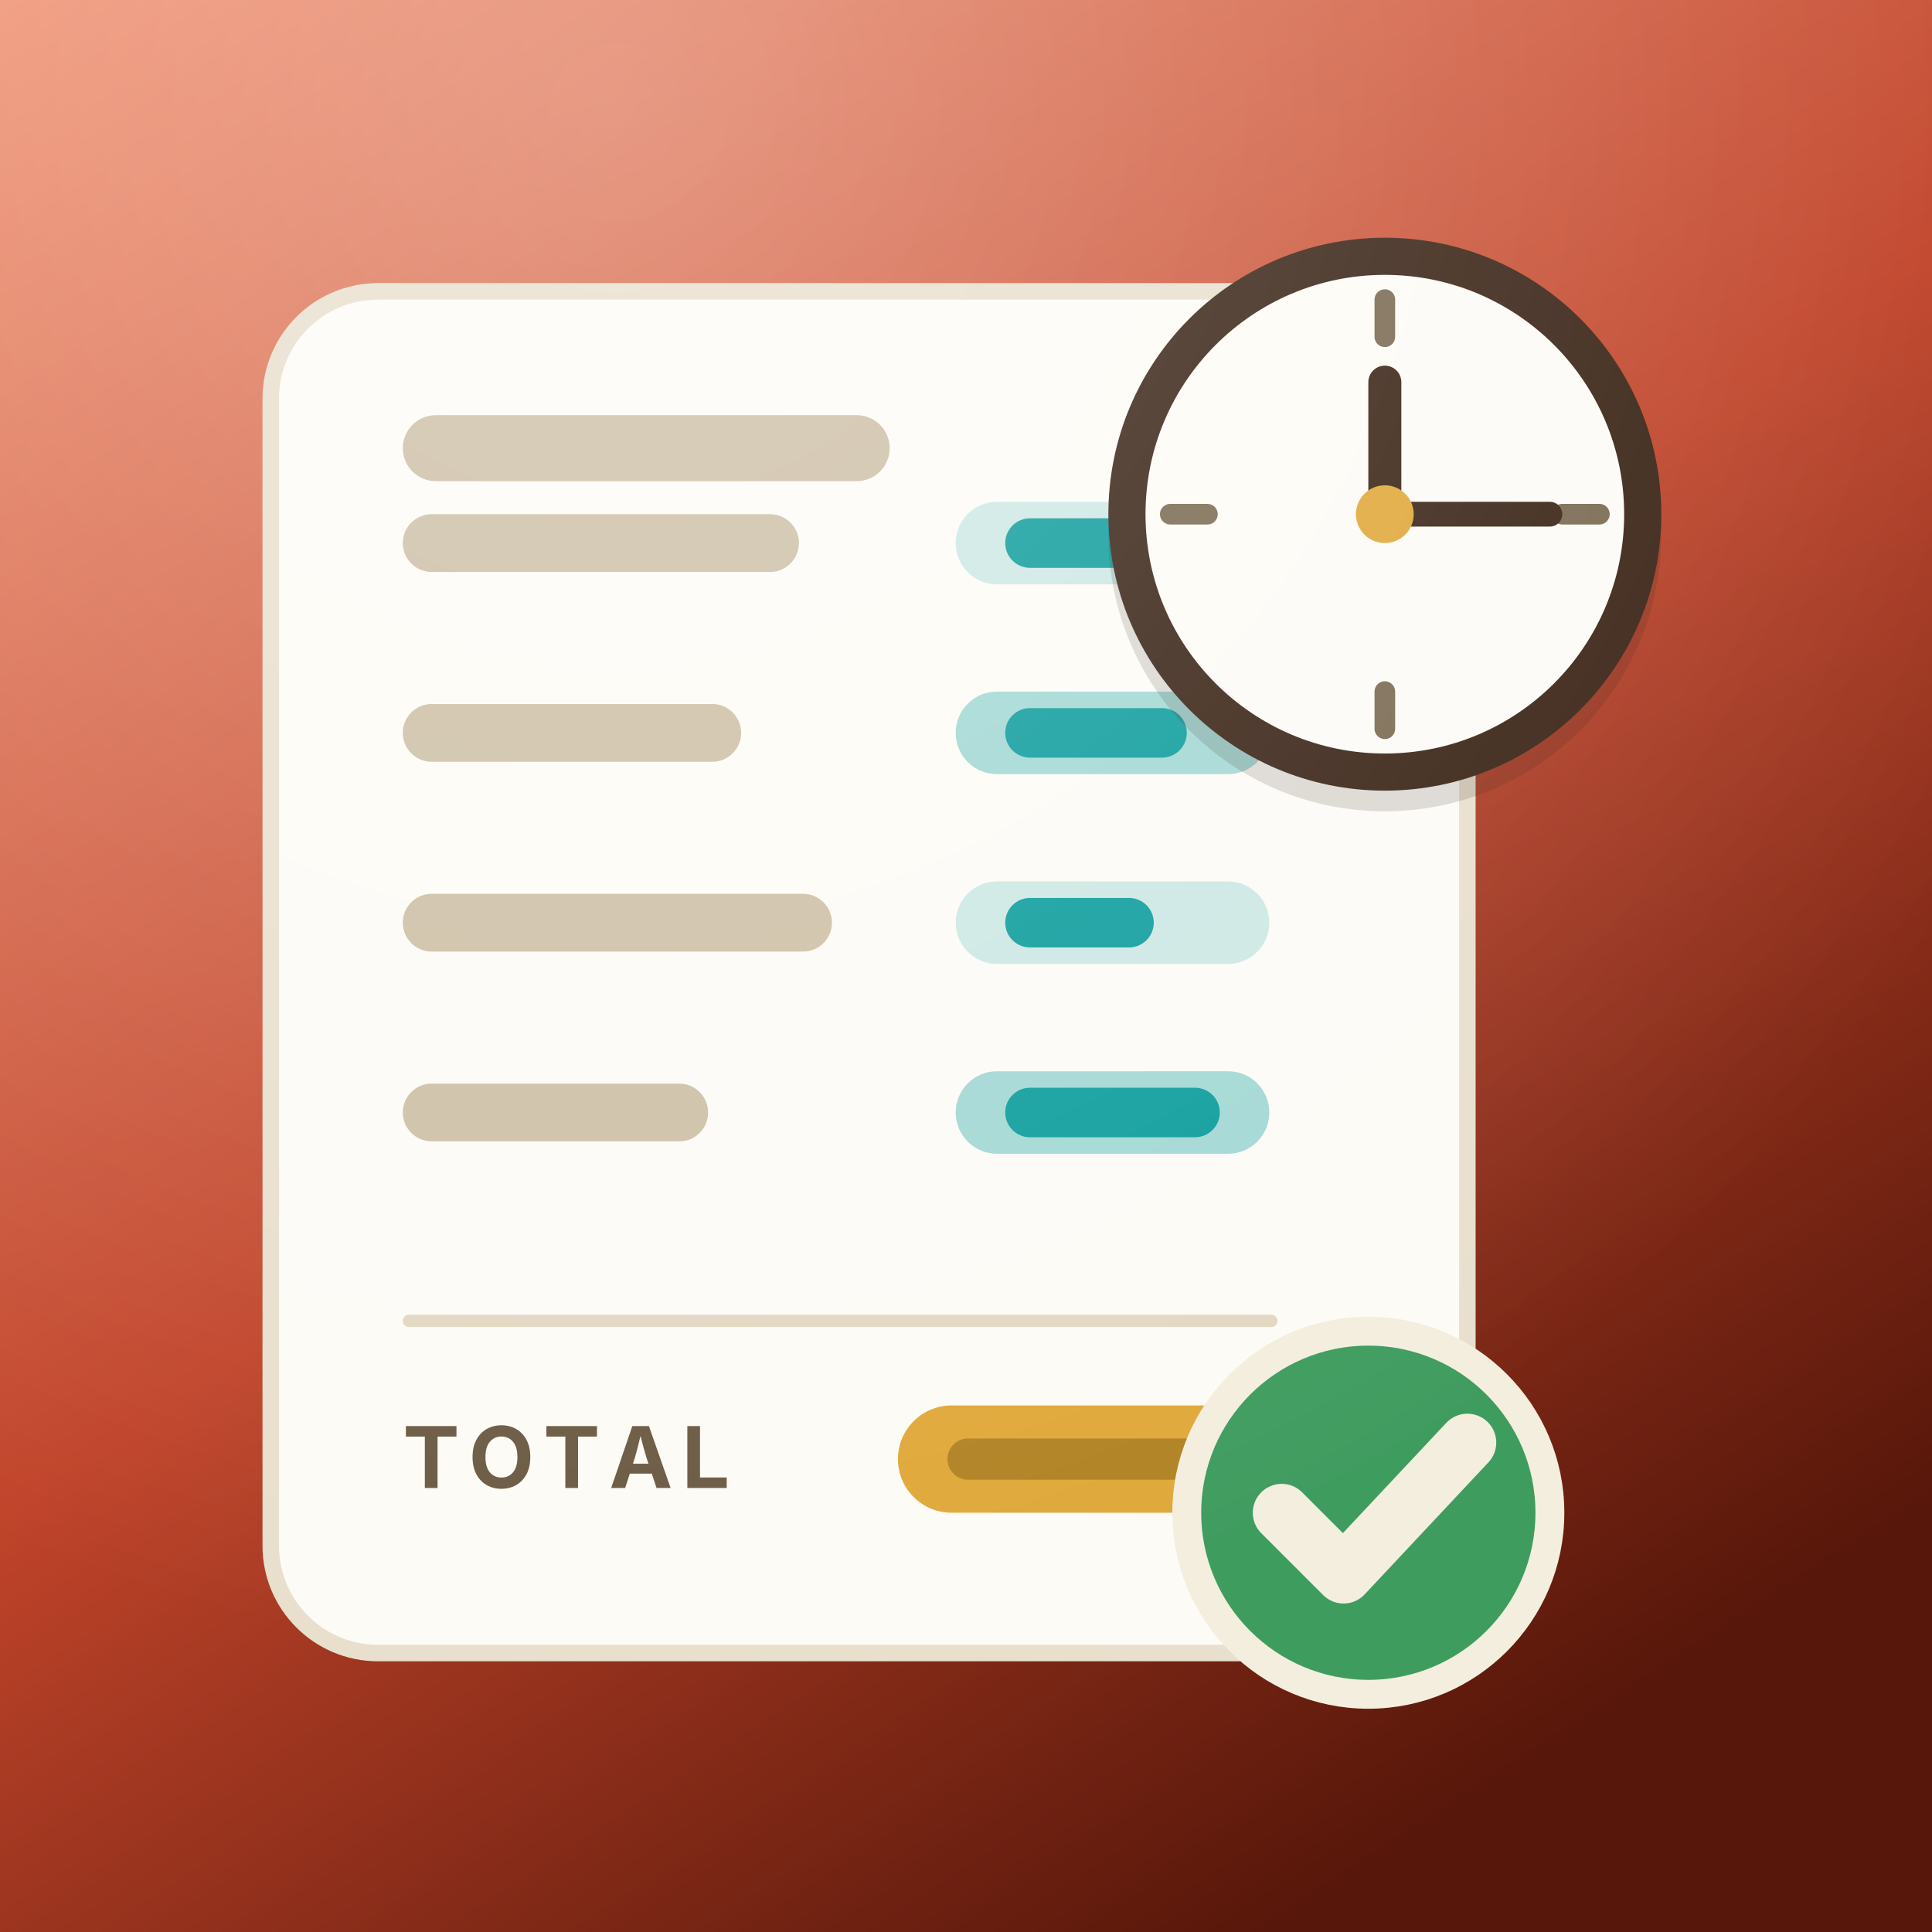
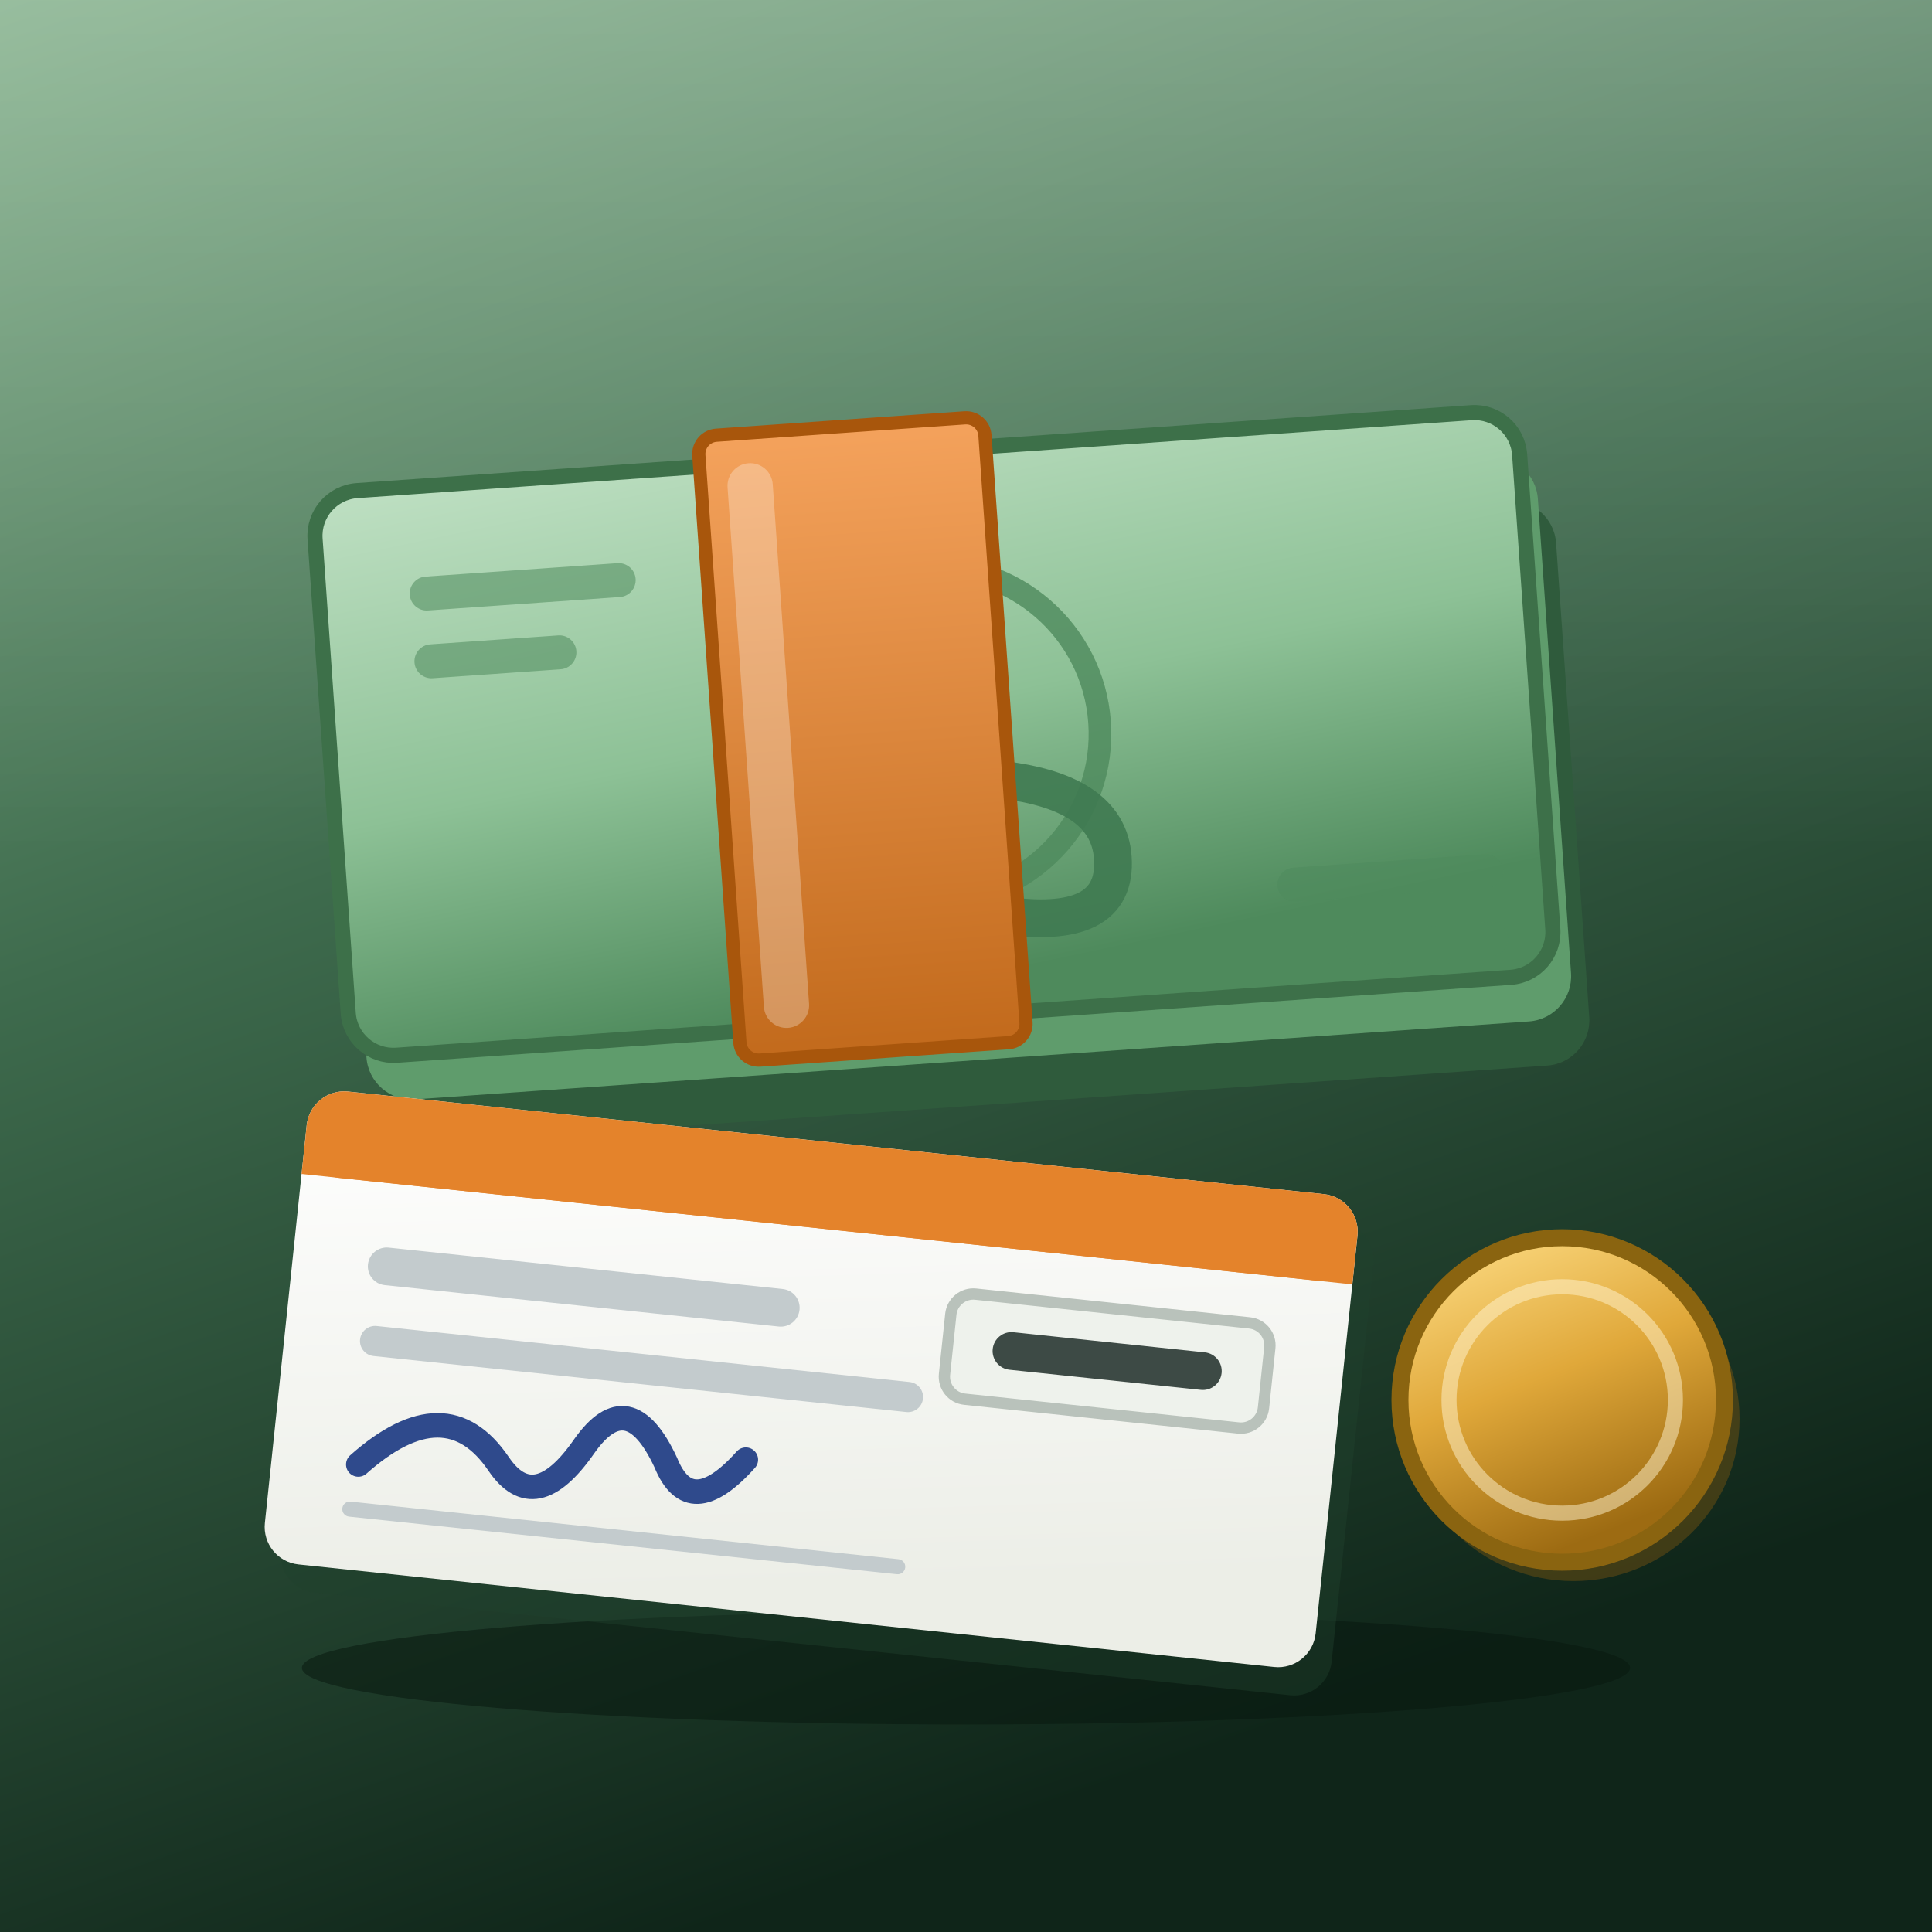
- <svg xmlns="http://www.w3.org/2000/svg" viewBox="0 0 1024 1024" width="100%" height="100%" preserveAspectRatio="xMidYMid meet">
+ <svg xmlns="http://www.w3.org/2000/svg" viewBox="0 0 1024 1024" width="100%" height="100%">
  <defs>
-     <linearGradient id="gpy" x1="0" y1="0" x2="0.65" y2="1">
-       <stop offset="0%" stop-color="#ef9070" />
-       <stop offset="55%" stop-color="#c0442a" />
-       <stop offset="100%" stop-color="#57170a" />
+     <linearGradient id="tile" x1="0" y1="0" x2="0.35" y2="1">
+       <stop offset="0%" stop-color="#7fae87" />
+       <stop offset="46%" stop-color="#3e6b4d" />
+       <stop offset="100%" stop-color="#0f2519" />
    </linearGradient>
-     <radialGradient id="glpy" cx="32%" cy="6%" r="80%">
-       <stop offset="0%" stop-color="#ffffff" stop-opacity=".26" />
-       <stop offset="100%" stop-color="#ffffff" stop-opacity="0" />
-     </radialGradient>
+     <linearGradient id="glare" x1="0" y1="0" x2="0" y2="1">
+       <stop offset="0%" stop-color="#fff" stop-opacity=".20" />
+       <stop offset="44%" stop-color="#fff" stop-opacity="0" />
+     </linearGradient>
+     <linearGradient id="bill" x1="0" y1="0" x2="0.3" y2="1">
+       <stop offset="0%" stop-color="#bfe0c3" />
+       <stop offset="55%" stop-color="#8dc196" />
+       <stop offset="100%" stop-color="#4e8a5c" />
+     </linearGradient>
+     <linearGradient id="chk" x1="0" y1="0" x2="0.3" y2="1">
+       <stop offset="0%" stop-color="#ffffff" />
+       <stop offset="100%" stop-color="#eceee7" />
+     </linearGradient>
+     <linearGradient id="band" x1="0" y1="0" x2="0" y2="1">
+       <stop offset="0%" stop-color="#f4a25c" />
+       <stop offset="100%" stop-color="#c26a1c" />
+     </linearGradient>
+     <linearGradient id="coin" x1="0" y1="0" x2="0.4" y2="1">
+       <stop offset="0%" stop-color="#ffe08a" />
+       <stop offset="52%" stop-color="#e0a83a" />
+       <stop offset="100%" stop-color="#9d6b12" />
+     </linearGradient>
  </defs>
-   <rect x="0" y="0" width="1024" height="1024" fill="url(#gpy)" />
-   <g id="art" transform="translate(-44.58,-55.52) scale(2.187)">
-     <rect x="86" y="96" width="290" height="330" rx="26" fill="#fdfbf6" />
-     <rect x="86" y="96" width="290" height="330" rx="26" fill="none" stroke="#e8dfcd" stroke-width="4" />
-     <rect x="118" y="126" width="118" height="16" rx="8" fill="#cdbfa6" />
-     <rect x="118" y="150" width="96" height="14" rx="7" fill="#cdbfa6" />
-     <rect x="252" y="147" width="76" height="20" rx="10" fill="#0f9d9d" opacity="0.2" />
-     <rect x="264" y="151" width="52" height="12" rx="6" fill="#0f9d9d" />
-     <rect x="118" y="196" width="82" height="14" rx="7" fill="#cdbfa6" />
-     <rect x="252" y="193" width="76" height="20" rx="10" fill="#0f9d9d" opacity="0.38" />
-     <rect x="264" y="197" width="44" height="12" rx="6" fill="#0f9d9d" />
-     <rect x="118" y="242" width="104" height="14" rx="7" fill="#cdbfa6" />
-     <rect x="252" y="239" width="76" height="20" rx="10" fill="#0f9d9d" opacity="0.2" />
-     <rect x="264" y="243" width="36" height="12" rx="6" fill="#0f9d9d" />
-     <rect x="118" y="288" width="74" height="14" rx="7" fill="#cdbfa6" />
-     <rect x="252" y="285" width="76" height="20" rx="10" fill="#0f9d9d" opacity="0.38" />
-     <rect x="264" y="289" width="52" height="12" rx="6" fill="#0f9d9d" />
-     <rect x="118" y="344" width="212" height="3" rx="1.5" fill="#e2d7c2" />
-     <g transform="translate(118, 386)">
-       <path d="M0.755 -12.453V-15H13.007V-12.453H8.426V0.0H5.346V-12.453Z M23.905 0.201Q21.921 0.201 20.336 -0.705Q18.75 -1.611 17.829 -3.332Q16.908 -5.054 16.908 -7.49Q16.908 -9.936 17.829 -11.663Q18.75 -13.389 20.336 -14.295Q21.921 -15.201 23.905 -15.201Q25.898 -15.201 27.479 -14.295Q29.059 -13.389 29.98 -11.663Q30.901 -9.936 30.901 -7.49Q30.901 -5.044 29.98 -3.327Q29.059 -1.611 27.479 -0.705Q25.898 0.201 23.905 0.201ZM23.905 -2.527Q25.656 -2.527 26.718 -3.8Q27.781 -5.074 27.781 -7.49Q27.781 -9.916 26.718 -11.195Q25.656 -12.473 23.905 -12.473Q22.163 -12.473 21.096 -11.19Q20.029 -9.906 20.029 -7.49Q20.029 -5.084 21.096 -3.805Q22.163 -2.527 23.905 -2.527Z M34.803 -12.453V-15H47.054V-12.453H42.474V0.0H39.393V-12.453Z M50.503 0.0 55.627 -15H59.654L64.909 0.0H61.496L60.338 -3.483H55.013L53.895 0.0ZM55.778 -5.889H59.543L59.09 -7.238Q58.728 -8.386 58.365 -9.725Q58.003 -11.064 57.61 -12.594Q57.238 -11.044 56.895 -9.705Q56.553 -8.366 56.211 -7.238Z M68.961 0.0V-15H72.032V-2.547H78.505V0.0Z" fill="#6b5a42" />
+   <rect width="1024" height="1024" fill="url(#tile)" />
+   <rect width="1024" height="1024" fill="url(#glare)" />
+   <ellipse cx="512" cy="884" rx="352" ry="30" fill="#08180f" opacity=".55" />
+   <g transform="rotate(-4 512 460)">
+     <rect x="196" y="286" width="640" height="300" rx="24" fill="#2f5b3c" />
+     <rect x="188" y="262" width="640" height="300" rx="24" fill="#5f9c6c" />
+     <rect x="180" y="238" width="640" height="300" rx="24" fill="url(#bill)" />
+     <rect x="180" y="238" width="640" height="300" rx="24" fill="none" stroke="#3d7049" stroke-width="8" />
+     <circle cx="500" cy="388" r="88" fill="none" stroke="#4e8a5c" stroke-width="12" opacity=".8" />
+     <g stroke="#3f7a51" stroke-width="20" stroke-linecap="round" fill="none" opacity=".9">
+       <path d="M528 348 Q470 334 470 372 Q470 404 530 414 Q590 424 590 460 Q590 500 528 486" />
    </g>
-     <rect x="238" y="366" width="92" height="26" rx="13" fill="#e0a83a" />
-     <rect x="250" y="374" width="68" height="10" rx="5" fill="#8a6414" opacity=".55" />
-     <circle cx="352" cy="392" r="44" fill="#3f9c5f" />
-     <circle cx="352" cy="392" r="44" fill="none" stroke="#f4eede" stroke-width="7" />
-     <path d="M331 392 L346 407 L376 375" stroke="#f4eede" stroke-width="14" fill="none" stroke-linecap="round" stroke-linejoin="round" />
-     <circle cx="356" cy="155" r="67" fill="#2a1810" opacity=".16" />
-     <circle cx="356" cy="150" r="67" fill="#3a2416" />
-     <circle cx="356" cy="150" r="58" fill="#fdfbf6" />
-     <line x1="356.0" y1="107.0" x2="356.0" y2="98.0" stroke="#7a6a52" stroke-width="5" stroke-linecap="round" />
-     <line x1="399.0" y1="150.0" x2="408.0" y2="150.0" stroke="#7a6a52" stroke-width="5" stroke-linecap="round" />
-     <line x1="356.0" y1="193.0" x2="356.0" y2="202.0" stroke="#7a6a52" stroke-width="5" stroke-linecap="round" />
-     <line x1="313.0" y1="150.0" x2="304.0" y2="150.0" stroke="#7a6a52" stroke-width="5" stroke-linecap="round" />
-     <line x1="356" y1="150" x2="356" y2="118" stroke="#3a2416" stroke-width="8" stroke-linecap="round" />
-     <line x1="356" y1="150" x2="396" y2="150" stroke="#3a2416" stroke-width="6" stroke-linecap="round" />
-     <circle cx="356" cy="150" r="7" fill="#e0a83a" />
+     <rect x="486" y="316" width="28" height="150" rx="14" fill="#3f7a51" opacity=".9" />
+     <g fill="#4e8a5c" opacity=".55">
+       <rect x="228" y="286" width="120" height="18" rx="9" />
+       <rect x="228" y="322" width="86" height="18" rx="9" />
+       <rect x="676" y="472" width="120" height="18" rx="9" />
+       <rect x="710" y="508" width="86" height="18" rx="9" />
+     </g>
+     <rect x="386" y="222" width="152" height="332" rx="10" fill="url(#band)" />
+     <rect x="386" y="222" width="152" height="332" rx="10" fill="none" stroke="#a8560c" stroke-width="7" />
+     <rect x="400" y="238" width="24" height="300" rx="12" fill="#ffffff" opacity=".28" />
  </g>
-   <rect x="0" y="0" width="1024" height="1024" fill="url(#glpy)" />
+   <g>
+     <ellipse cx="828" cy="742" rx="88" ry="86" fill="#7a5410" opacity=".45" transform="translate(6 10)" />
+     <circle cx="828" cy="742" r="86" fill="url(#coin)" />
+     <circle cx="828" cy="742" r="86" fill="none" stroke="#8a6410" stroke-width="9" />
+     <circle cx="828" cy="742" r="60" fill="none" stroke="#fff3cf" stroke-width="8" opacity=".5" />
+   </g>
+   <g transform="rotate(6 420 730)">
+     <rect x="150" y="604" width="560" height="252" rx="20" fill="#20402c" opacity=".45" transform="translate(10 14)" />
+     <rect x="150" y="604" width="560" height="252" rx="20" fill="url(#chk)" />
+     <rect x="150" y="604" width="560" height="46" rx="20" fill="#e4832b" />
+     <rect x="150" y="632" width="560" height="18" fill="#e4832b" />
+     <g fill="#c3cbcd">
+       <rect x="190" y="684" width="230" height="20" rx="10" />
+       <rect x="190" y="726" width="300" height="16" rx="8" />
+     </g>
+     <rect x="500" y="676" width="170" height="56" rx="12" fill="#eef2ec" stroke="#b9c2bb" stroke-width="6" />
+     <rect x="524" y="694" width="122" height="20" rx="10" fill="#3d4a45" />
+     <path d="M196 800 q42 -46 74 -8 q22 26 44 -14 q20 -36 44 4 q16 30 42 -6" fill="none" stroke="#2f4a8c" stroke-width="13" stroke-linecap="round" />
+     <rect x="190" y="820" width="300" height="8" rx="4" fill="#c3cbcd" />
+   </g>
</svg>
